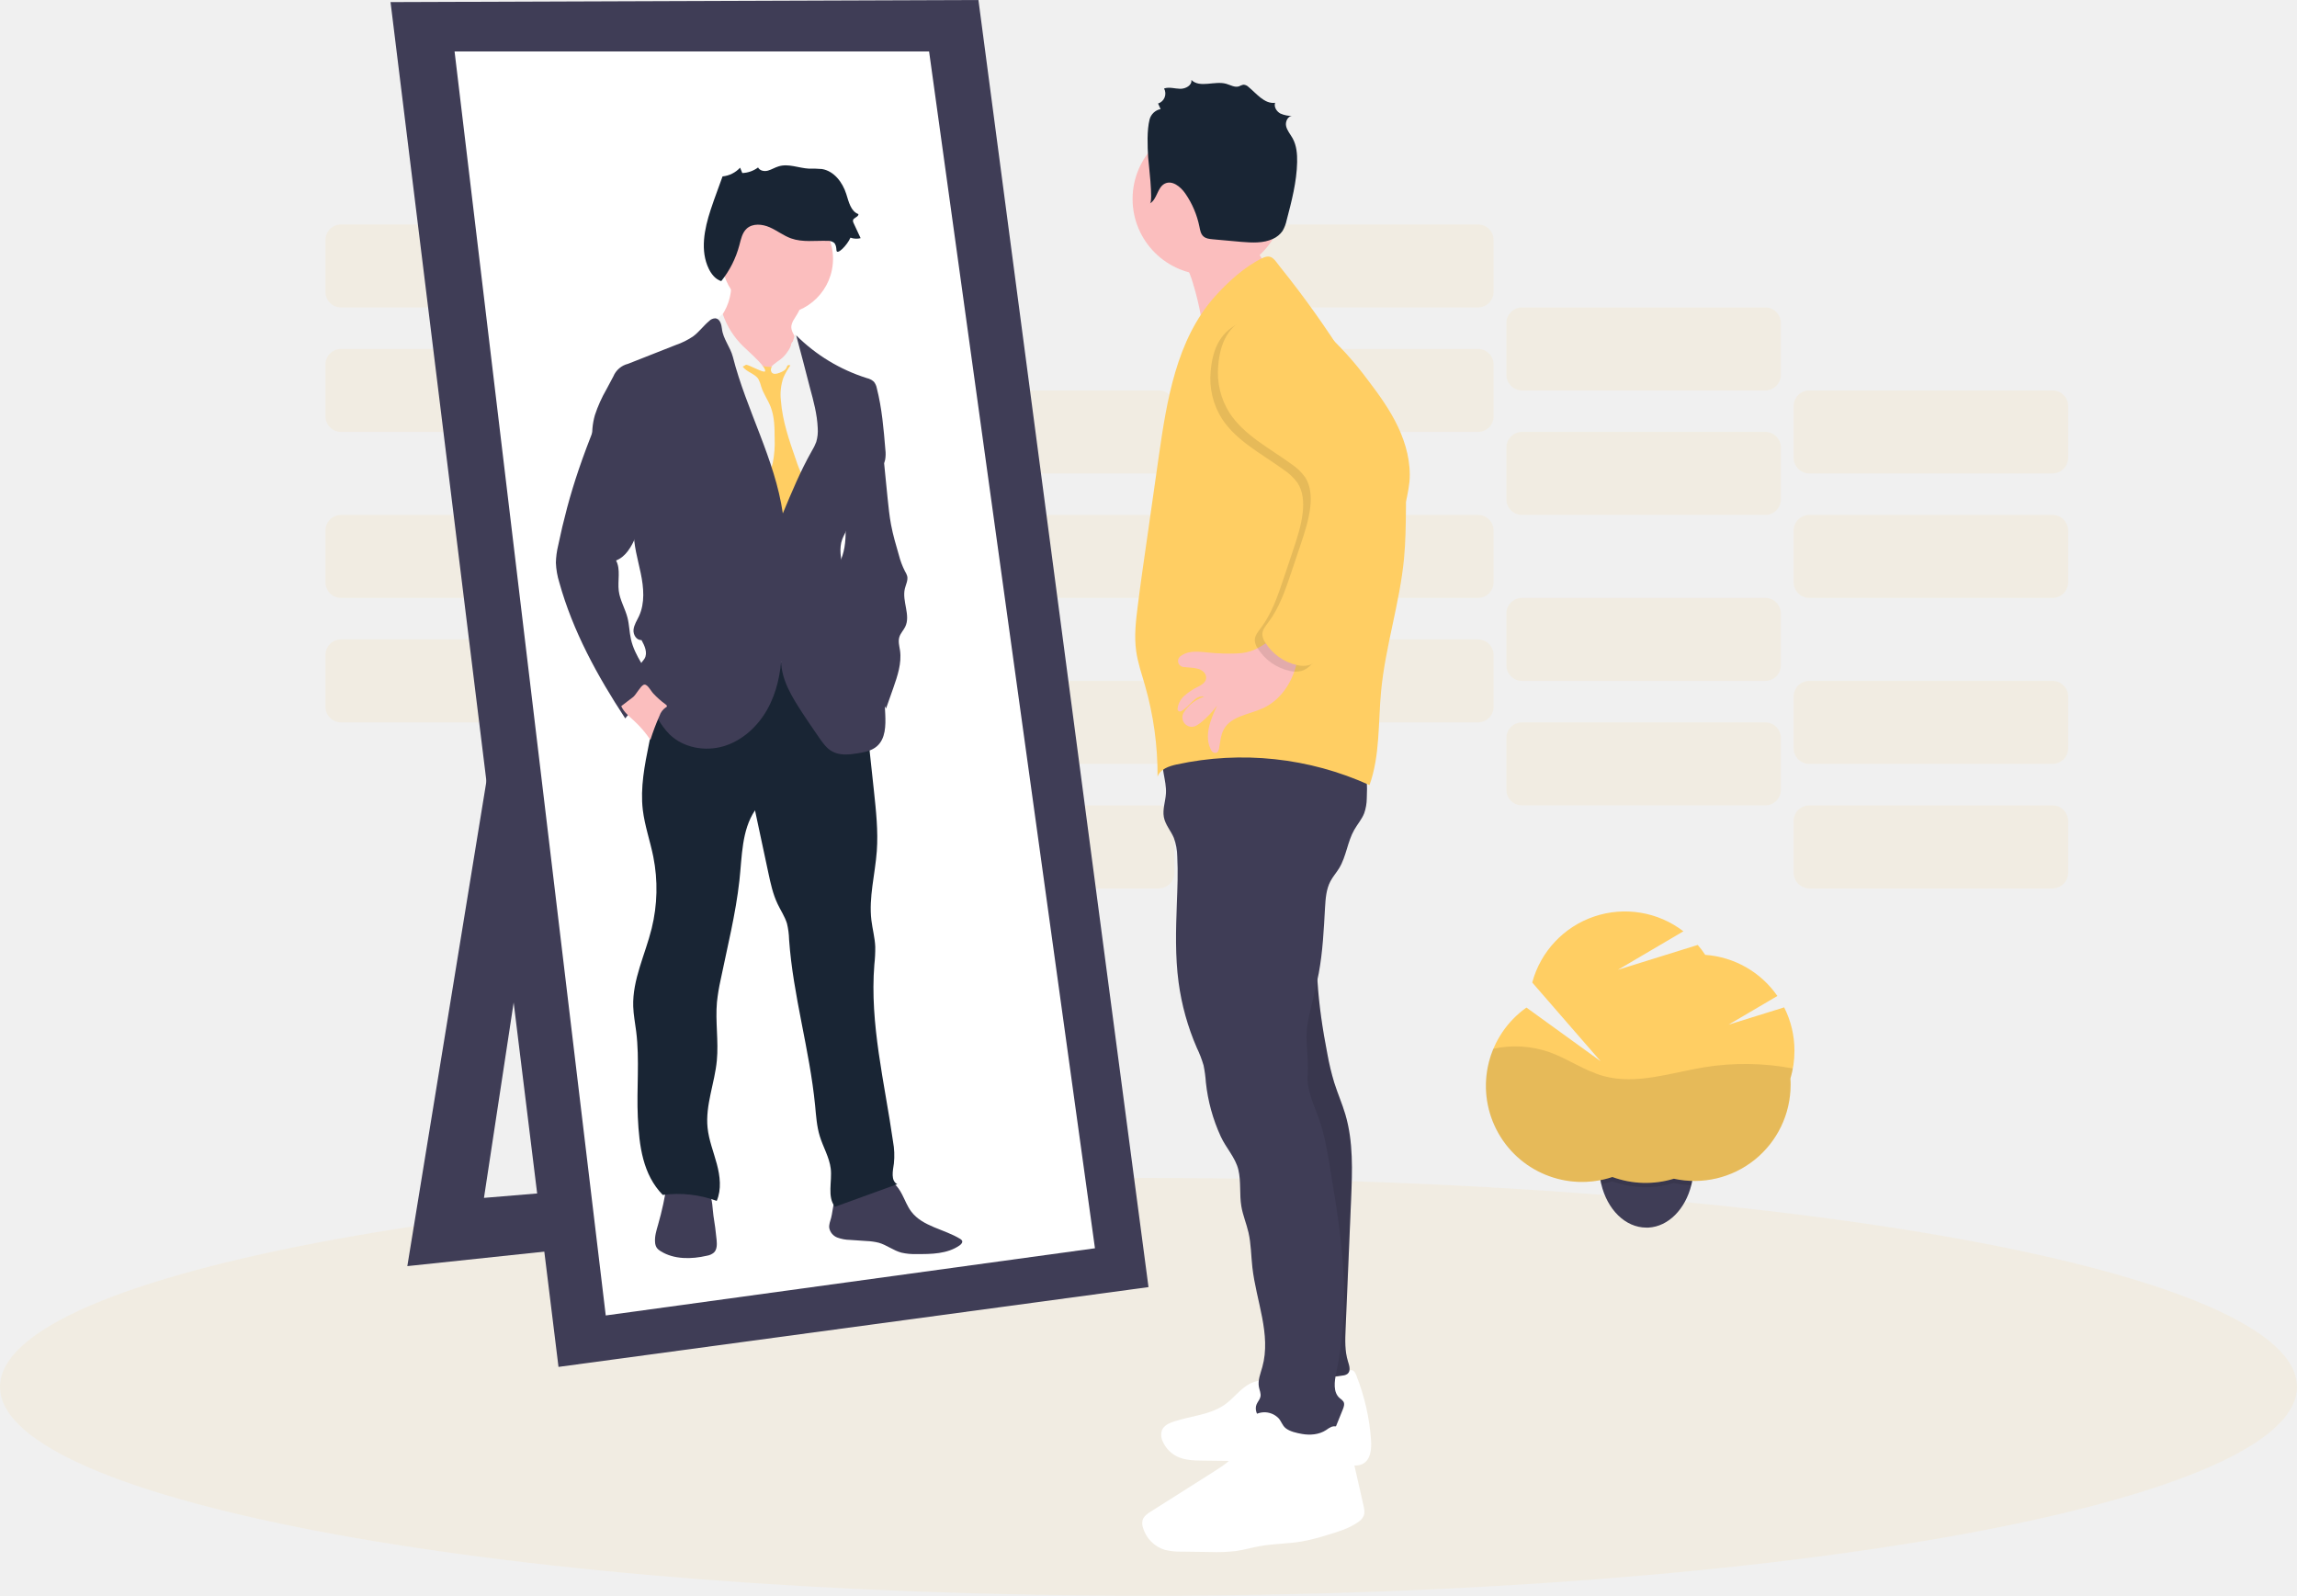
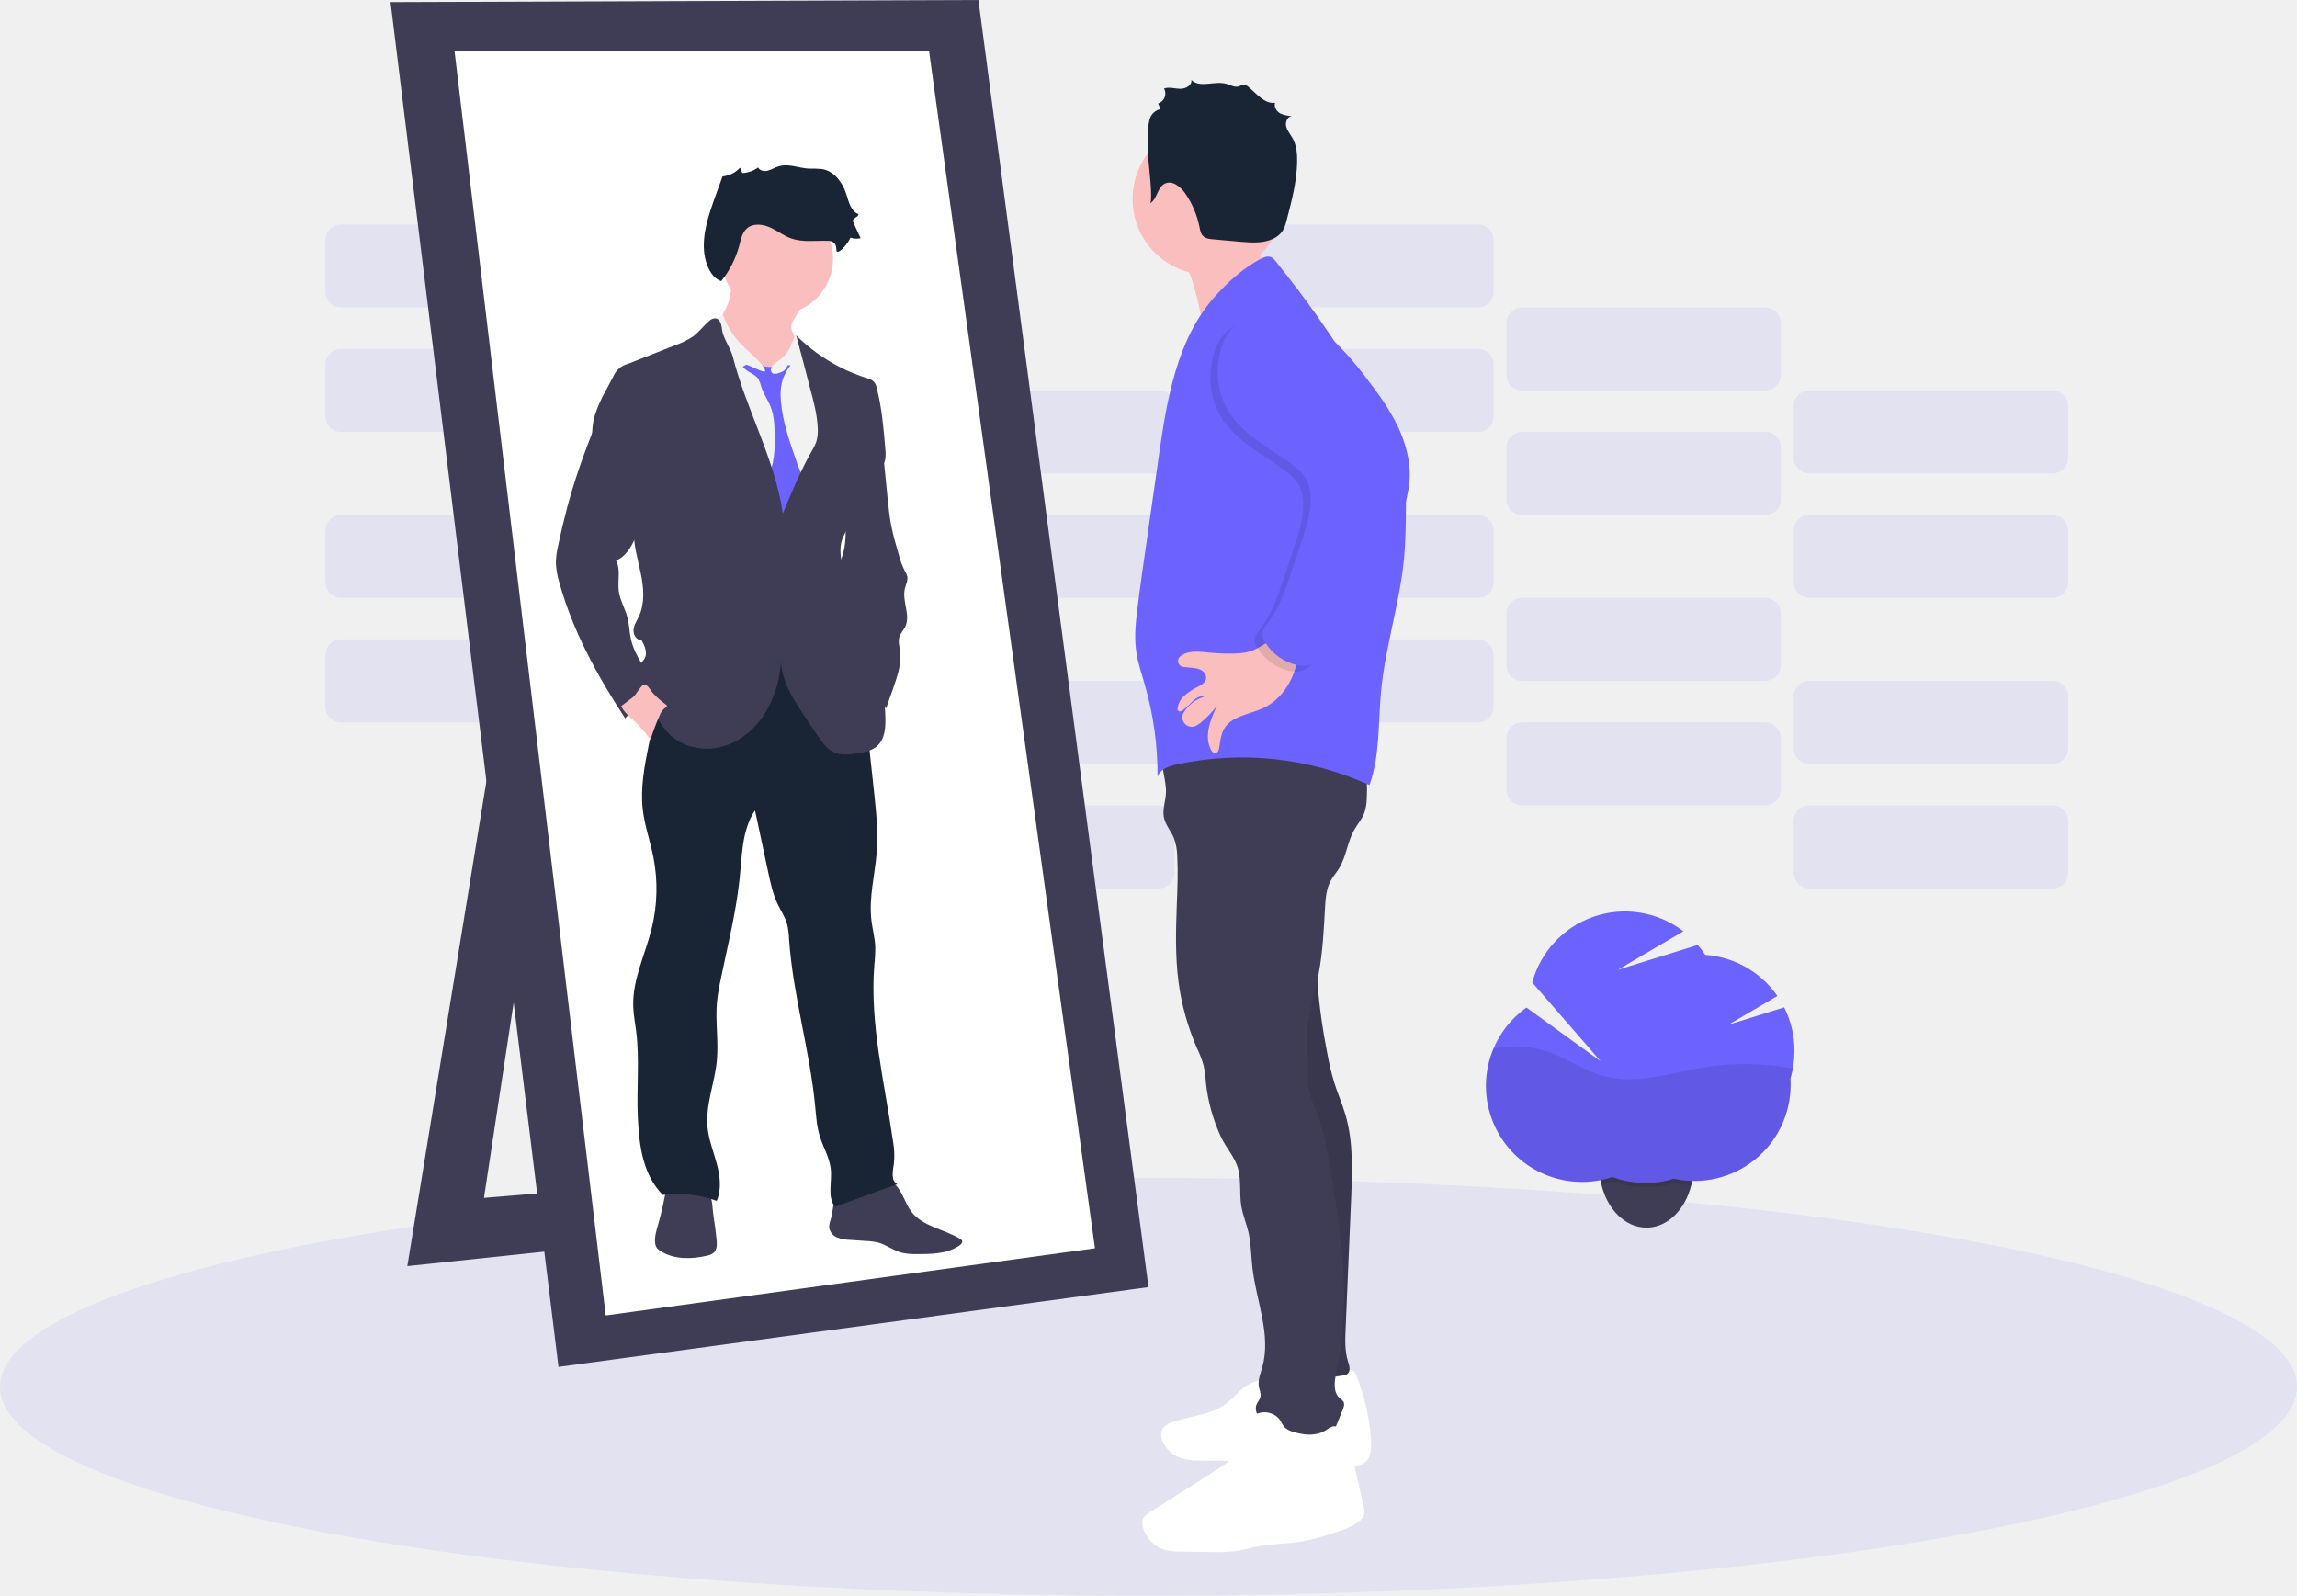
<svg xmlns="http://www.w3.org/2000/svg" data-name="Layer 1" width="1094" height="760" viewBox="0 0 1094 760">
-   <rect x="155" y="304.52" width="130.73" height="39.52" rx="7.43" fill="#ffce63" opacity="0.1" />
-   <rect x="291.81" y="344.05" width="130.73" height="39.52" rx="7.43" fill="#ffce63" opacity="0.1" />
-   <rect x="428.63" y="383.57" width="130.73" height="39.52" rx="7.43" fill="#ffce63" opacity="0.1" />
-   <rect x="155" y="245.24" width="130.73" height="39.52" rx="7.43" fill="#ffce63" opacity="0.1" />
-   <rect x="291.81" y="284.76" width="130.73" height="39.52" rx="7.43" fill="#ffce63" opacity="0.1" />
-   <rect x="428.63" y="324.29" width="130.73" height="39.52" rx="7.43" fill="#ffce63" opacity="0.1" />
-   <rect x="580.64" y="304.52" width="130.73" height="39.52" rx="7.43" fill="#ffce63" opacity="0.1" />
-   <rect x="717.45" y="344.05" width="130.73" height="39.52" rx="7.43" fill="#ffce63" opacity="0.1" />
-   <rect x="854.27" y="383.57" width="130.73" height="39.52" rx="7.43" fill="#ffce63" opacity="0.1" />
-   <rect x="580.64" y="245.24" width="130.73" height="39.52" rx="7.43" fill="#ffce63" opacity="0.1" />
-   <rect x="717.45" y="284.76" width="130.73" height="39.52" rx="7.43" fill="#ffce63" opacity="0.1" />
-   <rect x="854.27" y="324.29" width="130.73" height="39.52" rx="7.43" fill="#ffce63" opacity="0.1" />
-   <rect x="155" y="166.19" width="130.73" height="39.52" rx="7.43" fill="#ffce63" opacity="0.1" />
-   <rect x="291.81" y="205.71" width="130.73" height="39.52" rx="7.43" fill="#ffce63" opacity="0.1" />
-   <rect x="428.63" y="245.24" width="130.73" height="39.52" rx="7.43" fill="#ffce63" opacity="0.1" />
-   <rect x="155" y="106.9" width="130.73" height="39.52" rx="7.43" fill="#ffce63" opacity="0.1" />
-   <rect x="291.81" y="146.43" width="130.73" height="39.52" rx="7.43" fill="#ffce63" opacity="0.1" />
-   <rect x="428.63" y="185.95" width="130.73" height="39.52" rx="7.43" fill="#ffce63" opacity="0.1" />
-   <rect x="580.64" y="166.19" width="130.73" height="39.52" rx="7.43" fill="#ffce63" opacity="0.1" />
-   <rect x="717.45" y="205.71" width="130.73" height="39.52" rx="7.43" fill="#ffce63" opacity="0.1" />
-   <rect x="854.27" y="245.24" width="130.73" height="39.52" rx="7.43" fill="#ffce63" opacity="0.1" />
-   <rect x="580.64" y="106.9" width="130.73" height="39.52" rx="7.43" fill="#ffce63" opacity="0.1" />
-   <rect x="717.45" y="146.43" width="130.73" height="39.52" rx="7.43" fill="#ffce63" opacity="0.1" />
-   <rect x="854.27" y="185.95" width="130.73" height="39.52" rx="7.43" fill="#ffce63" opacity="0.1" />
-   <ellipse cx="547" cy="660.5" rx="547" ry="99.5" fill="#ffce63" opacity="0.1" />
+   <rect x="155" y="304.52" width="130.73" height="39.52" rx="7.43" fill="#6C63FF" opacity="0.1" />
+   <rect x="291.81" y="344.05" width="130.73" height="39.52" rx="7.43" fill="#6C63FF" opacity="0.1" />
+   <rect x="428.63" y="383.57" width="130.73" height="39.52" rx="7.43" fill="#6C63FF" opacity="0.1" />
+   <rect x="155" y="245.24" width="130.73" height="39.52" rx="7.43" fill="#6C63FF" opacity="0.1" />
+   <rect x="291.81" y="284.76" width="130.73" height="39.52" rx="7.43" fill="#6C63FF" opacity="0.1" />
+   <rect x="428.63" y="324.29" width="130.73" height="39.52" rx="7.43" fill="#6C63FF" opacity="0.1" />
+   <rect x="580.64" y="304.52" width="130.73" height="39.52" rx="7.43" fill="#6C63FF" opacity="0.1" />
+   <rect x="717.45" y="344.05" width="130.73" height="39.52" rx="7.43" fill="#6C63FF" opacity="0.1" />
+   <rect x="854.27" y="383.57" width="130.73" height="39.52" rx="7.43" fill="#6C63FF" opacity="0.1" />
+   <rect x="580.64" y="245.24" width="130.73" height="39.52" rx="7.43" fill="#6C63FF" opacity="0.1" />
+   <rect x="717.45" y="284.76" width="130.73" height="39.52" rx="7.43" fill="#6C63FF" opacity="0.1" />
+   <rect x="854.27" y="324.29" width="130.73" height="39.52" rx="7.43" fill="#6C63FF" opacity="0.1" />
+   <rect x="155" y="166.19" width="130.73" height="39.52" rx="7.43" fill="#6C63FF" opacity="0.1" />
+   <rect x="291.81" y="205.71" width="130.73" height="39.52" rx="7.43" fill="#6C63FF" opacity="0.1" />
+   <rect x="428.63" y="245.24" width="130.73" height="39.52" rx="7.43" fill="#6C63FF" opacity="0.1" />
+   <rect x="155" y="106.9" width="130.73" height="39.52" rx="7.43" fill="#6C63FF" opacity="0.1" />
+   <rect x="291.81" y="146.43" width="130.73" height="39.52" rx="7.43" fill="#6C63FF" opacity="0.1" />
+   <rect x="428.63" y="185.95" width="130.73" height="39.52" rx="7.43" fill="#6C63FF" opacity="0.1" />
+   <rect x="580.64" y="166.19" width="130.73" height="39.52" rx="7.43" fill="#6C63FF" opacity="0.1" />
+   <rect x="717.45" y="205.71" width="130.73" height="39.52" rx="7.43" fill="#6C63FF" opacity="0.1" />
+   <rect x="854.27" y="245.24" width="130.73" height="39.52" rx="7.43" fill="#6C63FF" opacity="0.1" />
+   <rect x="580.64" y="106.9" width="130.73" height="39.52" rx="7.43" fill="#6C63FF" opacity="0.1" />
+   <rect x="717.45" y="146.43" width="130.73" height="39.52" rx="7.43" fill="#6C63FF" opacity="0.1" />
+   <rect x="854.27" y="185.95" width="130.73" height="39.52" rx="7.43" fill="#6C63FF" opacity="0.1" />
+   <ellipse cx="547" cy="660.5" rx="547" ry="99.5" fill="#6C63FF" opacity="0.1" />
  <polygon points="240 321 194 603 402 581 393 557 230.5 570.5 268.5 320.5 240 321" fill="#3f3d56" />
  <polygon points="186 1 466 0 547 613 266 651 186 1" fill="#3f3d56" />
  <polygon points="216.5 24.5 442.5 24.5 521.5 594.5 288.5 626.5 216.5 24.5" fill="#fff" />
  <path d="M482.64,638.86c1.42,2.72,2.48,5.66,4.33,8.11,5.4,7.22,15.65,8.35,23.34,13.06a2.15,2.15,0,0,1,.91.88c.35.83-.43,1.7-1.18,2.22-5.83,4.09-13.48,4.18-20.61,4.13a27.49,27.49,0,0,1-7.13-.68c-3.77-1-7-3.63-10.72-4.7a28.44,28.44,0,0,0-5.89-.83l-7.81-.53a18.41,18.41,0,0,1-6.09-1.13,6.16,6.16,0,0,1-3.84-4.55c-.22-1.66.49-3.27.91-4.89,1-3.84.69-8.48,3.68-11.1a11.35,11.35,0,0,1,4.15-2,132.39,132.39,0,0,1,16.61-4.42C477.93,631.52,480.59,634.92,482.64,638.86Z" transform="translate(-53 -70)" fill="#3f3d56" />
  <path d="M394.3,660.49c.2,2.13.26,4.57-1.28,6.06a6.83,6.83,0,0,1-3.35,1.5c-7.39,1.72-15.63,1.84-22.06-2.18a6.09,6.09,0,0,1-1.74-1.49,5.43,5.43,0,0,1-.88-2.75c-.23-2.83.64-5.62,1.43-8.35a146.52,146.52,0,0,0,4.25-19.75c.08-.55,18.87,3,20.12,4.86,1.57,2.3,1.58,7.82,2,10.56Q393.74,654.69,394.3,660.49Z" transform="translate(-53 -70)" fill="#3f3d56" />
  <path d="M464.24,400.27l5,46.49c1,9.5,2.05,19.05,1.36,28.58-.8,11-3.88,22-2.58,32.9.51,4.24,1.67,8.4,1.84,12.67a69,69,0,0,1-.43,8.5c-2.26,28.21,4.89,56.2,8.89,84.21a36.54,36.54,0,0,1,.42,10.48c-.52,3.55-1.56,8.21,1.6,9.89l-29.68,10.76c-3.79-4.75-1.28-12.14-2-18.17-.66-5.43-3.64-10.27-5.23-15.5-1.44-4.7-1.74-9.65-2.21-14.53-2.59-26.57-10.54-52.45-12.4-79.08a36,36,0,0,0-1-7.63c-1-3.31-3-6.2-4.46-9.31-2.24-4.67-3.34-9.79-4.42-14.85l-6.35-29.75c-6.42,9.56-6.16,22-7.43,33.46-1.78,16-5.76,31.73-9,47.53a94.47,94.47,0,0,0-1.69,10.3c-.84,9.27.83,18.63-.06,27.89-1,10.73-5.51,21.2-4.42,31.93.6,5.94,2.88,11.56,4.42,17.32s2.3,12.08-.05,17.57a54,54,0,0,0-25.71-2.84c-9.53-9.75-11.22-23.35-11.87-37s.92-27.32-.78-40.84c-.5-4-1.28-7.9-1.41-11.89-.42-12.79,5.73-24.76,8.79-37.19a78.7,78.7,0,0,0,.77-34.15c-1.5-7.47-4.08-14.72-5-22.29-1.25-10.61.87-21.3,3-31.78,1.43-7.07,2.85-14.14,4.47-21.17,1.74-7.55,3.81-15.26,8.46-21.44,7.44-9.89,20.65-14.28,33-13.32s23.88,6.58,34.08,13.58A128.48,128.48,0,0,1,464.24,400.27Z" transform="translate(-53 -70)" fill="#192534" />
  <path d="M431.06,222.25a8.63,8.63,0,0,0-1.15,2.94c-.25,2.05,1,3.93,2,5.72a31.15,31.15,0,0,1,2.93,7.3,12,12,0,0,1,.43,4.87,11.75,11.75,0,0,1-1.3,3.5c-1.93,3.72-4.79,7.16-8.68,8.71a15.29,15.29,0,0,1-9.39.38,28.51,28.51,0,0,1-8.59-4.08,26.11,26.11,0,0,1-5.88-5.1,35.25,35.25,0,0,1-4.06-7c-2.08-4.35-4.19-9-3.81-13.77a4.6,4.6,0,0,1,.24-1.27,6.83,6.83,0,0,1,1.34-2,26.1,26.1,0,0,0,6.12-18.15l14.57,3.31c3.21.73,6.42,1.46,9.59,2.37,2.6.75,6.6,1.79,8.29,4.11S432.21,220.13,431.06,222.25Z" transform="translate(-53 -70)" fill="#fbbebe" />
  <circle cx="370.26" cy="123.29" r="26.48" fill="#fbbebe" />
  <path d="M419,246.71c1.12-2.45,3.54-4,5.75-5.54s4.45-3.51,4.88-6.18a4.43,4.43,0,0,1,.44-1.74c.85-1.28,2.87-.64,4.08.3,2.94,2.29,4.94,5.54,6.89,8.71a74.43,74.43,0,0,1,6.45,12.19c2.81,7.41,3.15,15.5,3.46,23.41.28,7.2.55,14.51-1.2,21.49-1.1,4.42-3,8.71-3.11,13.26-.33,16.53-6.07,32.33-6.47,48.86a126.75,126.75,0,0,0,.72,14.31l.94,10.73q-21.81-1.25-43.5-3.83c-.42-4.94-1.83-9.73-3.12-14.51a314.93,314.93,0,0,1-10.11-59.74c-.77-10.72-1.56-21.4-2.75-32.08-1.07-9.71-3.17-19.48-1.91-29.17a40.27,40.27,0,0,1,4.1-12.62,8.32,8.32,0,0,1,3.2-3.83A8.65,8.65,0,0,1,390,230a41.94,41.94,0,0,1,6.88-.81,4.74,4.74,0,0,1,1.68.16,5.27,5.27,0,0,1,2.29,2.22A41.52,41.52,0,0,0,419,246.71Z" transform="translate(-53 -70)" fill="#f2f2f2" />
-   <path d="M406.72,244.59c1.86,2.66,5.8,3.29,7.52,6a15.73,15.73,0,0,1,1.31,3.57c1.05,3.35,3.17,6.26,4.46,9.53,1.86,4.7,1.91,9.9,1.93,14.95a49.47,49.47,0,0,1-.92,12c-.6,2.47-1.58,4.82-2.3,7.26a35.5,35.5,0,0,0-1.34,12.8,5.24,5.24,0,0,0,.72,2.65,5.75,5.75,0,0,0,2.56,1.74c2.93,1.29,6,2.61,9.2,2.31a3.37,3.37,0,0,0,1.83-.61,4.07,4.07,0,0,0,.9-1.19l2-3.38c1.81-3.09,3.7-6.55,3-10.08a20,20,0,0,0-2.27-5.17,60.78,60.78,0,0,1-3.26-8.07c-3.19-9.17-6.42-18.47-7.14-28.15a24.74,24.74,0,0,1,1.2-10.92,31.1,31.1,0,0,1,3.52-6.09,2.61,2.61,0,0,0-2.81-.95,16.72,16.72,0,0,0-2.91,1.21c-2.94,1.24-6.2.79-9.17-.06-1.16-.34-3-1.5-4.2-1.42C410.14,242.57,406.79,244.71,406.72,244.59Z" transform="translate(-53 -70)" fill="#ffce63" />
+   <path d="M406.72,244.59c1.86,2.66,5.8,3.29,7.52,6a15.73,15.73,0,0,1,1.31,3.57c1.05,3.35,3.17,6.26,4.46,9.53,1.86,4.7,1.91,9.9,1.93,14.95a49.47,49.47,0,0,1-.92,12c-.6,2.47-1.58,4.82-2.3,7.26a35.5,35.5,0,0,0-1.34,12.8,5.24,5.24,0,0,0,.72,2.65,5.75,5.75,0,0,0,2.56,1.74c2.93,1.29,6,2.61,9.2,2.31a3.37,3.37,0,0,0,1.83-.61,4.07,4.07,0,0,0,.9-1.19l2-3.38c1.81-3.09,3.7-6.55,3-10.08a20,20,0,0,0-2.27-5.17,60.78,60.78,0,0,1-3.26-8.07c-3.19-9.17-6.42-18.47-7.14-28.15a24.74,24.74,0,0,1,1.2-10.92,31.1,31.1,0,0,1,3.52-6.09,2.61,2.61,0,0,0-2.81-.95,16.72,16.72,0,0,0-2.91,1.21c-2.94,1.24-6.2.79-9.17-.06-1.16-.34-3-1.5-4.2-1.42C410.14,242.57,406.79,244.71,406.72,244.59Z" transform="translate(-53 -70)" fill="#6C63FF" />
  <path d="M430.13,244.48c-.6-.48-1.53-.92-2.06-.36a2.32,2.32,0,0,0-.38.81c-.52,1.4-2.05,2.09-3.44,2.63s-2.89.84-3.73-.19a2.26,2.26,0,0,1,.13-2.67,8.16,8.16,0,0,1,2.19-1.85,21.38,21.38,0,0,0,8.72-13.72,6.52,6.52,0,0,1,2.39,4.13c.33,1.59.37,3.23.7,4.82.49,2.28,1.58,4.41,1.83,6.72.13,1.23,0,2.47,0,3.7a22.71,22.71,0,0,0,.42,3.58C434.56,249.6,432.91,246.69,430.13,244.48Z" transform="translate(-53 -70)" fill="#f2f2f2" />
  <path d="M409.89,237.69c-1-.95-2-1.85-3-2.82a38.9,38.9,0,0,1-9.67-15.35c-1.28,1-2.69,2.32-2.72,4a6.13,6.13,0,0,0,1.32,3.25,50.68,50.68,0,0,1,7.33,19.61,5.84,5.84,0,0,1,5.05-2.69c1.58,0,8.67,4.2,9.18,3.14C418.13,245.17,411.09,238.82,409.89,237.69Z" transform="translate(-53 -70)" fill="#f2f2f2" />
  <path d="M432.22,229.73a83,83,0,0,0,33.58,20.33,7.54,7.54,0,0,1,3.39,1.72,6.93,6.93,0,0,1,1.41,3.1c2.44,9.54,3.26,19.41,4.07,29.22a16.28,16.28,0,0,1-.1,4.88c-.59,2.62-2.45,4.74-4.28,6.71-5.74,6.15-12.29,12.58-13.26,20.94a33.45,33.45,0,0,1-.57,4.8c-.5,1.86-1.61,3.5-2.29,5.31-3.34,8.91,4.21,19.7-.39,28A50.54,50.54,0,0,1,458.84,370a19.86,19.86,0,0,0,1.37,5.88c1.37,2.86,4.19,4.68,6.41,7,6.77,6.94,7.6,17.56,8,27.25.25,5.46.17,11.73-4,15.31-2.41,2.09-5.7,2.77-8.85,3.29-4.19.7-8.75,1.2-12.46-.87-2.66-1.48-4.47-4.07-6.2-6.57-3.28-4.77-6.57-9.53-9.68-14.42-4.92-7.71-9.56-16.52-8.14-25.56-.4,9.25-2.35,18.57-6.89,26.63s-11.85,14.79-20.72,17.45-19.24.78-25.85-5.7a34.94,34.94,0,0,1-5.51-7.43,72.52,72.52,0,0,1-8.14-20.71c-.43-1.89-.75-4,.2-5.69.45-.8,1.14-1.43,1.61-2.22,1.58-2.69.06-6.08-1.47-8.82-2.33.22-4-2.52-3.79-4.86s1.61-4.37,2.6-6.5c2.9-6.28,2.26-13.59.86-20.36s-3.49-13.5-3.33-20.41c.17-7.31-5.09-13.89-9.1-20-2.24-3.44-4.85-6.64-6.8-10.25a33.07,33.07,0,0,1-2.62-24.76,64.89,64.89,0,0,1,5.48-12.22l3.3-6.19a10.21,10.21,0,0,1,7-6l22.83-9a34.35,34.35,0,0,0,8.24-4.12c2.79-2.1,4.87-5,7.53-7.24a4.22,4.22,0,0,1,3-1.31c2.14.19,2.9,2.89,3.12,5,.5,4.72,4,8.72,5.19,13.31,6.44,25.35,20.07,48.73,23.81,74.61,4.2-10.09,8.4-20.2,13.78-29.7a24.66,24.66,0,0,0,2.13-4.31,18.4,18.4,0,0,0,.71-6.69c-.27-6.51-2-12.87-3.71-19.16C436.53,246.1,434.53,238.21,432.22,229.73Z" transform="translate(-53 -70)" fill="#3f3d56" />
  <path d="M475.73,307.19c.44,4.26.87,8.53,1.66,12.74.92,4.87,2.32,9.63,3.71,14.39a37.45,37.45,0,0,0,2.9,7.73,9.94,9.94,0,0,1,1.07,2.29c.49,2-.63,4-1.11,6-1.44,6,2.88,12.67.16,18.2-.82,1.68-2.25,3.07-2.79,4.87-.63,2.07,0,4.28.33,6.42.85,6-1.2,12.1-3.22,17.87L475,407.44c-3.14-5.84-6.31-11.74-10.65-16.75-1.55-1.8-3.24-3.47-4.67-5.37a37.66,37.66,0,0,1-5-9.74,84.43,84.43,0,0,1-5.17-25.72,17.59,17.59,0,0,1,.85-7.4,39.36,39.36,0,0,1,2.22-4c2.68-4.83,3.23-10.55,3.18-16.07s-.64-11.06,0-16.55a37.86,37.86,0,0,1,4-13.13,18.63,18.63,0,0,1,5.43-6.77,9.78,9.78,0,0,1,6-1.95c3.27.19,2.52,3,2.8,5.71Z" transform="translate(-53 -70)" fill="#3f3d56" />
  <path d="M328.64,293.58q-3.06,9-5.52,18.16-2.4,9-4.29,18.1a38.76,38.76,0,0,0-1.08,8.14,36.42,36.42,0,0,0,1.63,9.41c6.44,23.21,18.18,44.62,31.4,64.75A58.28,58.28,0,0,1,364.08,400a2.85,2.85,0,0,0,1-1,2.71,2.71,0,0,0-.32-2.34c-3.65-7.48-9.43-14.07-11.25-22.2-.76-3.38-.79-6.9-1.65-10.26-1.11-4.35-3.59-8.33-4.16-12.79-.61-4.86,1-10.16-1.28-14.47,4.65-1.81,7.34-6.6,9.31-11.19a61.29,61.29,0,0,0,4.48-14.71,44.26,44.26,0,0,0-5.41-28.15,45,45,0,0,0-9.05-11.36c-1.19-1.07-4-4.14-5.73-4.11-2.31.05-3.05,3.79-3.71,5.47C333.64,279.75,331,286.62,328.64,293.58Z" transform="translate(-53 -70)" fill="#3f3d56" />
  <path d="M370.06,405.51c.3.22.64.52.56.88s-.37.45-.63.6a7.76,7.76,0,0,0-2.88,3.9,108.85,108.85,0,0,0-4.34,11.49,50.37,50.37,0,0,0-7.84-9.15c-2.28-2.1-4.83-4.09-6.05-6.93,0-.08,5.24-3.95,5.72-4.37,1.47-1.31,3.32-4.94,4.84-5.74,1.72-.9,3.36,2.63,4.67,4.05A39.72,39.72,0,0,0,370.06,405.51Z" transform="translate(-53 -70)" fill="#fbbebe" />
  <path d="M451.38,189.15c-.07-1.31-.24-2.76-1.24-3.61a4.73,4.73,0,0,0-3-.83c-5.83-.19-11.86.79-17.36-1.17-3.62-1.29-6.71-3.77-10.24-5.31s-8.05-1.95-10.9.64c-2.16,2-2.75,5.07-3.5,7.9a46.32,46.32,0,0,1-8.63,17.12c-2.71-.84-4.65-3.26-5.9-5.8-4.25-8.66-2.16-19,.86-28.18,1-3.08,2.11-6.13,3.22-9.17l2.44-6.72a13.12,13.12,0,0,0,8.36-4.16l1.05,2.55a13.3,13.3,0,0,0,7.5-2.65c.84,1.58,3,2,4.75,1.49s3.26-1.49,5-2c4.65-1.5,9.61.81,14.49,1.07a58,58,0,0,1,6.19.18c5.76.93,9.83,6.35,11.59,11.91,1.17,3.7,2.14,8.25,5.79,9.56.08,1.4-2.4,1.67-2.61,3a2.3,2.3,0,0,0,.3,1.27l3.35,7.19a8.32,8.32,0,0,1-4.84-.24C456.54,186.74,451.53,191.86,451.38,189.15Z" transform="translate(-53 -70)" fill="#192534" />
  <path d="M621.14,204.8a131.36,131.36,0,0,1,4,16.73c.72,4.24,1.14,8.95-1.29,12.49,9.26-13.93,18.93-28.28,33-37.27A30.13,30.13,0,0,1,649,173.51c.08-.84-11.55,3.55-12.44,4.05-4.08,2.27-7.82,5.09-11.8,7.52-2.06,1.25-10.64,4.21-10.72,6,0,1.15,3.41,4.67,4.05,5.88A45.67,45.67,0,0,1,621.14,204.8Z" transform="translate(-53 -70)" fill="#fbbebe" />
  <path d="M664.17,730.18a15.5,15.5,0,0,0-15.84-1.2c-4.53,2.34-7.58,6.77-11.7,9.77-7.08,5.14-16.43,5.55-24.72,8.33-2.2.74-4.54,1.84-5.47,4a7.1,7.1,0,0,0,.41,5.57,14.42,14.42,0,0,0,6.86,7.07c3.72,1.78,8,1.86,12.12,1.91l35.8.42c11,.13,22.07.26,33,1.63,2.55.32,5.31.67,7.56-.58,3.66-2,4.08-7.06,3.8-11.23a103.07,103.07,0,0,0-7-30.8c-.43-1.09-1-2.33-2.21-2.53a3.6,3.6,0,0,0-2.38.76c-10.1,6-22.89,9.39-33.63,4.59" transform="translate(-53 -70)" fill="#fff" />
  <path d="M682.09,501.78c-4,23.23-1.39,47.1,3.11,70.23a122.46,122.46,0,0,0,3.27,13.64c1.61,5.1,3.78,10,5.29,15.13,3.84,13,3.3,26.9,2.73,40.47L693.87,703c-.22,5.18-.42,10.48,1.14,15.42.63,2,1.4,4.5-.19,5.85a4.46,4.46,0,0,1-2.11.81,32.66,32.66,0,0,1-21-3.15L671,659.55c-.22-19.23-.45-38.54-3.41-57.53-2.35-15.1-6.43-30-6.7-45.28-.28-16,3.64-31.79,7.64-47.3.86-3.32,4-5.75,6.58-8a8.09,8.09,0,0,1,3.2-1.94C679.51,499.17,681.35,500.77,682.09,501.78Z" transform="translate(-53 -70)" fill="#3f3d56" />
  <path d="M682.09,501.78c-4,23.23-1.39,47.1,3.11,70.23a122.46,122.46,0,0,0,3.27,13.64c1.61,5.1,3.78,10,5.29,15.13,3.84,13,3.3,26.9,2.73,40.47L693.87,703c-.22,5.18-.42,10.48,1.14,15.42.63,2,1.4,4.5-.19,5.85a4.46,4.46,0,0,1-2.11.81,32.66,32.66,0,0,1-21-3.15L671,659.55c-.22-19.23-.45-38.54-3.41-57.53-2.35-15.1-6.43-30-6.7-45.28-.28-16,3.64-31.79,7.64-47.3.86-3.32,4-5.75,6.58-8a8.09,8.09,0,0,1,3.2-1.94C679.51,499.17,681.35,500.77,682.09,501.78Z" transform="translate(-53 -70)" opacity="0.1" />
  <path d="M607,429.18c-1.48,6.09,1.66,12.4,1.31,18.66-.2,3.79-1.69,7.57-1,11.29s3.35,6.52,4.77,9.93a26.94,26.94,0,0,1,1.62,8.88c.41,7.48.08,15-.2,22.45-.47,12.5-.82,25.07.83,37.46A117.19,117.19,0,0,0,623,569a54,54,0,0,1,3.23,8.39,59.88,59.88,0,0,1,1.1,8.14,82.7,82.7,0,0,0,7.07,25.71c2.55,5.57,7,10,8.41,15.91,1.34,5.66.44,11.63,1.41,17.36.71,4.25,2.44,8.27,3.4,12.47,1.25,5.43,1.22,11.06,1.85,16.6,1.8,16,9.07,32,4.73,47.52-.87,3.12-2.22,6.29-1.61,9.47.3,1.56,1.06,3.1.72,4.65-.28,1.32-1.3,2.34-1.82,3.59-1,2.34.06,5.12,1.84,6.93a19.69,19.69,0,0,0,6.5,3.84c7.37,3.15,15,6.35,23,6.28a6.18,6.18,0,0,0,2.83-.52c1.44-.75,2.15-2.38,2.76-3.88l4.1-10.14c.5-1.23,1-2.67.31-3.81a7.1,7.1,0,0,0-1.72-1.6c-3.31-2.79-2.56-8-1.68-12.19a177.87,177.87,0,0,0,3.72-32.7c.44-21.92-3.17-43.71-6.77-65.34-1.25-7.51-2.51-15.07-5-22.27s-6.16-14.13-5.56-21.61c.64-8.08-1.46-16.55,0-24.52s3.77-15.77,5.26-23.73c1.93-10.33,2.41-20.86,3-31.34.25-4.28.57-8.7,2.57-12.5,1.17-2.22,2.87-4.12,4.18-6.27,3.38-5.59,3.92-12.52,7.15-18.2,1.53-2.69,3.64-5.06,4.76-7.94a22.19,22.19,0,0,0,1.22-7.06,84,84,0,0,0-1-18.05,117.45,117.45,0,0,0-55-12.76c-7.31.12-14.7.86-21.56,3.39C619.86,425.25,613.9,428.66,607,429.18Z" transform="translate(-53 -70)" fill="#3f3d56" />
  <path d="M648,746c-2.94,3.66-2.74,8.89-4.62,13.2-2.28,5.23-7.36,8.58-12.18,11.63l-30,19c-1.64,1-3.4,2.23-4,4.09a6.56,6.56,0,0,0,.15,3.59,15.58,15.58,0,0,0,10.48,10.64,31,31,0,0,0,8.11.83l13.49.18a79,79,0,0,0,12.31-.48c3.74-.54,7.38-1.61,11.1-2.29,6.77-1.23,13.73-1.12,20.51-2.31a108.46,108.46,0,0,0,12.28-3.17c4.9-1.47,9.89-3,14.09-5.91a7.31,7.31,0,0,0,2.71-2.92c.71-1.65.32-3.54-.08-5.29l-6.44-28.3a16.87,16.87,0,0,0-2.52-6.61c-1.43-1.9-4-3.16-6.23-2.35a13.21,13.21,0,0,0-2.59,1.56c-3.3,2.17-7.53,2.53-11.43,1.85-2.52-.45-5.85-1.14-7.88-2.81-1.54-1.27-2-3.24-3.31-4.68A9.39,9.39,0,0,0,648,746Z" transform="translate(-53 -70)" fill="#fff" />
  <circle cx="575.55" cy="94.77" r="36.13" fill="#fbbebe" />
  <path d="M600.68,166.89c3.46-1.94,3.46-7.53,7-9.39s7.56,1.37,9.83,4.63A42.59,42.59,0,0,1,624.26,178c.32,1.62.62,3.39,1.84,4.52s2.82,1.27,4.38,1.43q6.85.68,13.72,1.24c5.1.41,10.48.74,15.11-1.45a11,11,0,0,0,4.54-3.76,16.92,16.92,0,0,0,1.94-5.08c2.39-9.09,4.8-18.29,5-27.69.08-3.88-.26-7.9-2.13-11.3-1.09-2-2.69-3.74-3.14-5.94s1-5,3.28-4.76a13.46,13.46,0,0,1-6-1.14c-1.81-1-3.15-3.15-2.51-5.11-5.08.65-8.78-4.37-12.74-7.62a3.45,3.45,0,0,0-2.42-1,8.73,8.73,0,0,0-2,.77c-2,.7-4.09-.63-6.14-1.21-5.5-1.54-12.49,2.18-16.57-1.82.39,2.55-2.74,4.26-5.32,4.21s-5.24-1-7.68-.14a5,5,0,0,1-2.86,7.16l1.21,2.64a6.82,6.82,0,0,0-5.25,4.92c-1.33,5.25-1,12.71-.68,18.11C600,147.35,602.31,166,600.68,166.89Z" transform="translate(-53 -70)" fill="#192534" />
-   <path d="M631.51,211.34c-18.15,20.41-22.77,49.14-26.64,76.19l-5.7,39.94c-1.48,10.36-3,20.72-4.29,31.11-.9,7.11-1.74,14.33-.76,21.43.77,5.6,2.64,11,4.2,16.39a154.56,154.56,0,0,1,6,43.49c1.21-3.56,5.4-5,9.08-5.8a146.82,146.82,0,0,1,91.86,9.81c5.05-14.15,4.1-29.63,5.51-44.59,2-21.33,8.89-42,10.93-63.29.75-7.93.84-15.9.92-23.87.06-5.85.12-11.76-1.1-17.49-1.36-6.34-4.23-12.25-7.2-18A469.1,469.1,0,0,0,687,230.24q-7.54-11.28-15.73-22.11-4.15-5.49-8.47-10.86c-2.79-3.47-4-6.48-8.43-4.4C646,196.79,637.6,204.49,631.51,211.34Z" transform="translate(-53 -70)" fill="#ffce63" />
+   <path d="M631.51,211.34c-18.15,20.41-22.77,49.14-26.64,76.19l-5.7,39.94c-1.48,10.36-3,20.72-4.29,31.11-.9,7.11-1.74,14.33-.76,21.43.77,5.6,2.64,11,4.2,16.39a154.56,154.56,0,0,1,6,43.49c1.21-3.56,5.4-5,9.08-5.8a146.82,146.82,0,0,1,91.86,9.81c5.05-14.15,4.1-29.63,5.51-44.59,2-21.33,8.89-42,10.93-63.29.75-7.93.84-15.9.92-23.87.06-5.85.12-11.76-1.1-17.49-1.36-6.34-4.23-12.25-7.2-18A469.1,469.1,0,0,0,687,230.24q-7.54-11.28-15.73-22.11-4.15-5.49-8.47-10.86c-2.79-3.47-4-6.48-8.43-4.4C646,196.79,637.6,204.49,631.51,211.34Z" transform="translate(-53 -70)" fill="#6C63FF" />
  <path d="M641.91,381.22a98,98,0,0,1-13.27-.42c-3.27-.32-6.61-.8-9.8,0a10.2,10.2,0,0,0-3.81,1.87,2.87,2.87,0,0,0,1.63,5l3.42.3c2.17.19,4.43.41,6.12,2a3.82,3.82,0,0,1,1.24,2.41c.21,2.33-1.81,3.6-3.62,4.57a28.69,28.69,0,0,0-7.06,4.7,9.78,9.78,0,0,0-2.93,6,1.16,1.16,0,0,0,1.7,1.07c4-2,6.61-7.93,11-6.94a17.82,17.82,0,0,0-9.66,7.43,4.48,4.48,0,0,0,6,6.33,19.78,19.78,0,0,0,1.88-1.25,46.21,46.21,0,0,0,7.93-8.24c-3.2,6.75-6.44,14.65-2.76,21.36a2.13,2.13,0,0,0,2,1.18c1.16-.12,1.5-1.21,1.69-2.17.6-3.09.75-6.35,2.27-9.1,3.52-6.38,12.2-7,18.81-10.11,7.93-3.68,13.36-11.6,15.55-20.06a15.42,15.42,0,0,0,.39-7.62c-1.47-5.69-8.49-7-13-4.25C652.1,378.79,648.89,381,641.91,381.22Z" transform="translate(-53 -70)" fill="#fbbebe" />
  <path d="M634.89,269.29c7,10.81,19.15,16.9,29.57,24.49A24.79,24.79,0,0,1,671,300c2.63,4.06,3,9.22,2.46,14-.68,6.31-2.71,12.38-4.72,18.4l-4.37,13.05c-2.77,8.28-5.63,16.73-10.9,23.69-1.35,1.77-2.92,3.66-2.86,5.88a7.6,7.6,0,0,0,1.28,3.58,24.08,24.08,0,0,0,15.29,10.92,11.66,11.66,0,0,0,5.75,0c2.7-.8,4.73-3,6.61-5.08,9-9.93,18-20,24.5-31.65,6.35-11.37,10.15-24,13.65-36.51a76.86,76.86,0,0,0,3-14.13c.74-9-1.62-18-5.48-26.13s-9.17-15.49-14.64-22.64a157.58,157.58,0,0,0-17.15-19.68c-10.88-10.17-24.19-16.15-38.75-10.38-10.28,4.08-14.13,12.59-15.05,23.49A35.74,35.74,0,0,0,634.89,269.29Z" transform="translate(-53 -70)" opacity="0.1" />
-   <path d="M638.53,266.55c7,10.81,19.16,16.9,29.57,24.49a24.87,24.87,0,0,1,6.51,6.26c2.63,4.06,3,9.21,2.46,14-.69,6.31-2.71,12.38-4.73,18.4l-4.37,13c-2.77,8.28-5.63,16.72-10.9,23.69-1.34,1.77-2.91,3.65-2.85,5.88a7.42,7.42,0,0,0,1.28,3.57,24.07,24.07,0,0,0,15.28,10.93,11.7,11.7,0,0,0,5.76,0c2.7-.79,4.72-3,6.61-5.07,9-9.94,18-20,24.5-31.65,6.35-11.37,10.15-24,13.65-36.52a76.08,76.08,0,0,0,3-14.12c.74-9-1.62-18-5.47-26.14s-9.17-15.49-14.64-22.64A157.65,157.65,0,0,0,687,231.06c-10.87-10.16-24.18-16.15-38.74-10.37-10.29,4.08-14.13,12.58-15.06,23.49A35.77,35.77,0,0,0,638.53,266.55Z" transform="translate(-53 -70)" fill="#ffce63" />
+   <path d="M638.53,266.55c7,10.81,19.16,16.9,29.57,24.49a24.87,24.87,0,0,1,6.51,6.26c2.63,4.06,3,9.21,2.46,14-.69,6.31-2.71,12.38-4.73,18.4l-4.37,13c-2.77,8.28-5.63,16.72-10.9,23.69-1.34,1.77-2.91,3.65-2.85,5.88a7.42,7.42,0,0,0,1.28,3.57,24.07,24.07,0,0,0,15.28,10.93,11.7,11.7,0,0,0,5.76,0c2.7-.79,4.72-3,6.61-5.07,9-9.94,18-20,24.5-31.65,6.35-11.37,10.15-24,13.65-36.52a76.08,76.08,0,0,0,3-14.12c.74-9-1.62-18-5.47-26.14s-9.17-15.49-14.64-22.64A157.65,157.65,0,0,0,687,231.06c-10.87-10.16-24.18-16.15-38.74-10.37-10.29,4.08-14.13,12.58-15.06,23.49A35.77,35.77,0,0,0,638.53,266.55Z" transform="translate(-53 -70)" fill="#6C63FF" />
  <path d="M859.65,625.24a37,37,0,0,1-.8,7.76c-.1.48-.21,1-.32,1.41-2.84,11.39-10.85,19.72-20.41,20.25-.32,0-.64,0-1,0-10.11,0-18.66-8.72-21.48-20.73-.08-.32-.15-.64-.22-1a37,37,0,0,1-.8-7.76c0-16.27,10.07-29.45,22.5-29.45S859.65,609,859.65,625.24Z" transform="translate(-53 -70)" fill="#3f3d56" />
  <path d="M859.65,625.24a37,37,0,0,1-.8,7.76c-.1.48-.21,1-.32,1.41-.34,0-.67,0-1,0a45.76,45.76,0,0,1-7.36-1,44.92,44.92,0,0,1-6.56,1.5,45.87,45.87,0,0,1-5.14.48l-1.74,0a46.41,46.41,0,0,1-6.16-.41,45.17,45.17,0,0,1-9.67-2.4,45.56,45.56,0,0,1-5.22,1.4c-.08-.32-.15-.64-.22-1a37,37,0,0,1-.8-7.76c0-16.27,10.07-29.45,22.5-29.45S859.65,609,859.65,625.24Z" transform="translate(-53 -70)" opacity="0.1" />
-   <path d="M907.65,570.38a45.54,45.54,0,0,0-4.9-20.61L876.29,558l23.23-13.66a45.73,45.73,0,0,0-34.36-19.58,45.65,45.65,0,0,0-3.57-4.72l-38,11.83,31.17-18.33a45.73,45.73,0,0,0-72,24.39l32.55,37.47L780,549.86a45.74,45.74,0,0,0,40.93,80.7,45.92,45.92,0,0,0,29.28.81,45.78,45.78,0,0,0,55.62-44.66c0-1,0-2-.1-3A45.63,45.63,0,0,0,907.65,570.38Z" transform="translate(-53 -70)" fill="#ffce63" />
+   <path d="M907.65,570.38a45.54,45.54,0,0,0-4.9-20.61L876.29,558l23.23-13.66a45.73,45.73,0,0,0-34.36-19.58,45.65,45.65,0,0,0-3.57-4.72l-38,11.83,31.17-18.33a45.73,45.73,0,0,0-72,24.39l32.55,37.47L780,549.86a45.74,45.74,0,0,0,40.93,80.7,45.92,45.92,0,0,0,29.28.81,45.78,45.78,0,0,0,55.62-44.66c0-1,0-2-.1-3A45.63,45.63,0,0,0,907.65,570.38Z" transform="translate(-53 -70)" fill="#6C63FF" />
  <path d="M906.86,578.86a121.9,121.9,0,0,0-42.34-.54c-15.89,2.63-32.13,8.41-47.67,4.19-9.12-2.48-17-8.22-25.91-11.41a49.18,49.18,0,0,0-26.75-1.6,45.76,45.76,0,0,0,56.69,61.06,45.92,45.92,0,0,0,29.28.81,45.78,45.78,0,0,0,55.62-44.66c0-1,0-2-.1-3A45.19,45.19,0,0,0,906.86,578.86Z" transform="translate(-53 -70)" opacity="0.1" />
</svg>
